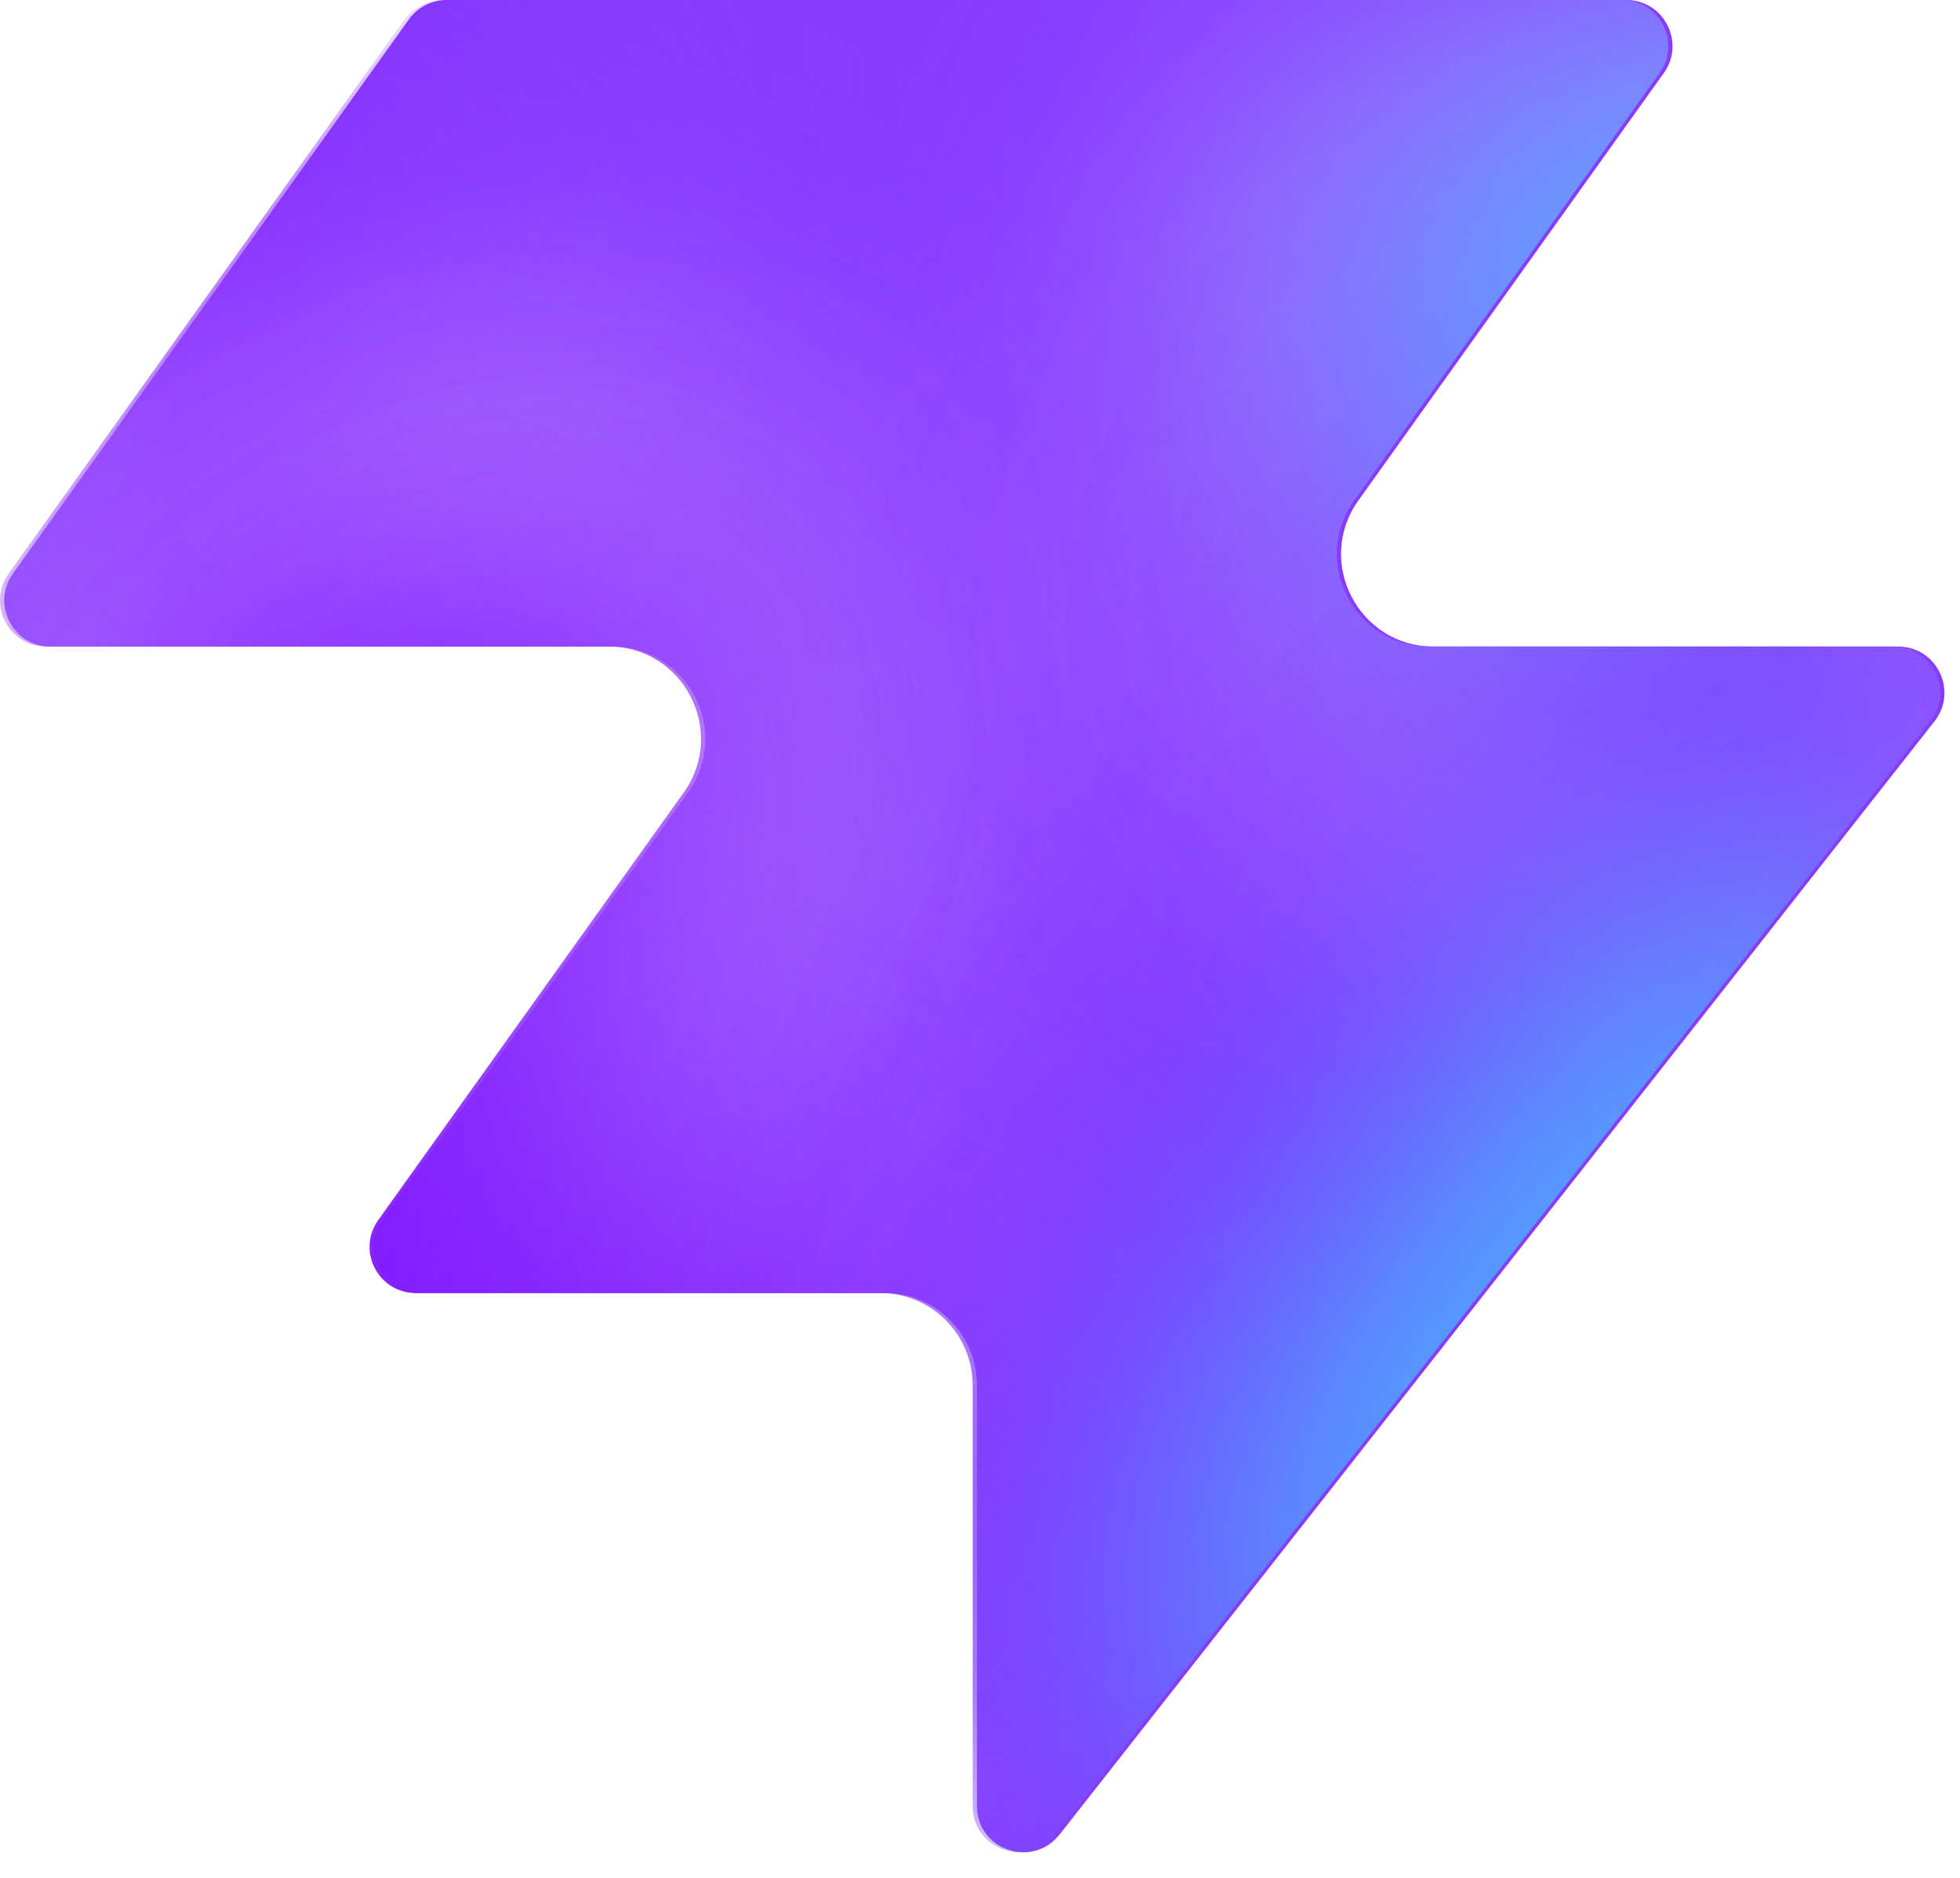
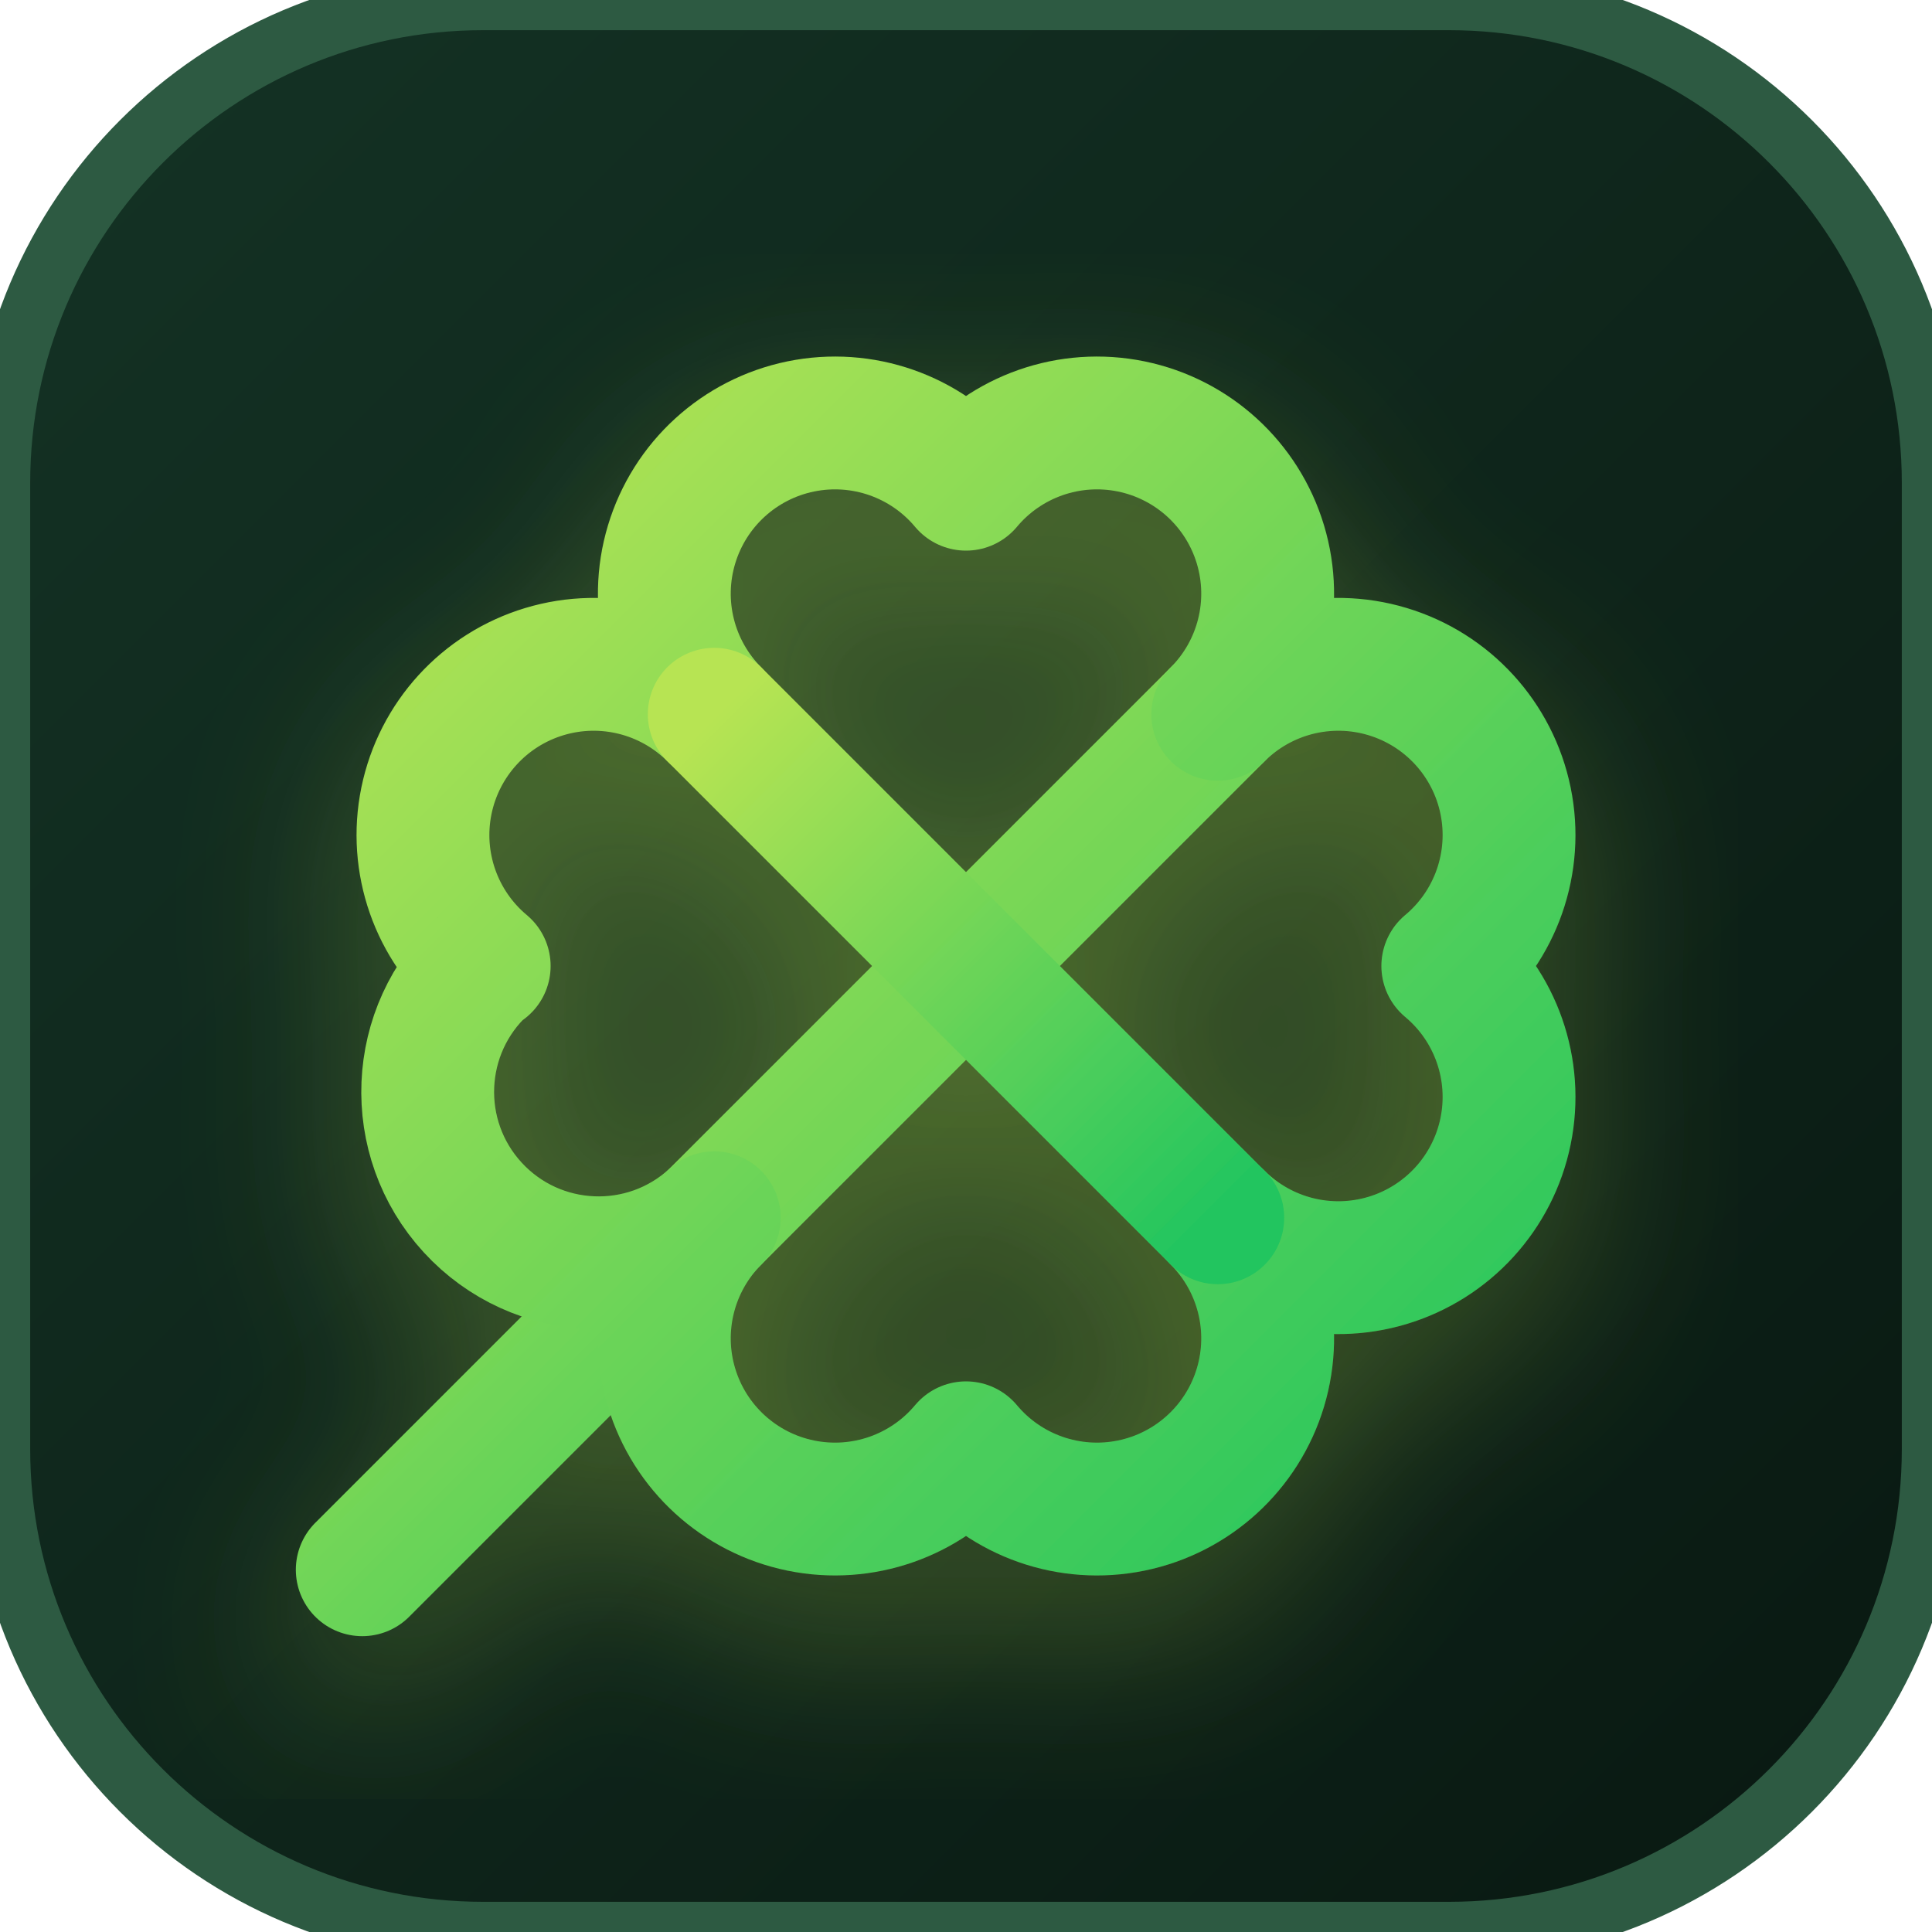
- <svg xmlns="http://www.w3.org/2000/svg" width="48" height="46" fill="none" viewBox="0 0 48 46">
-   <path fill="#863bff" d="M25.946 44.938c-.664.845-2.021.375-2.021-.698V33.937a2.26 2.26 0 0 0-2.262-2.262H10.287c-.92 0-1.456-1.04-.92-1.788l7.48-10.471c1.07-1.497 0-3.578-1.842-3.578H1.237c-.92 0-1.456-1.04-.92-1.788L10.013.474c.214-.297.556-.474.92-.474h28.894c.92 0 1.456 1.04.92 1.788l-7.48 10.471c-1.07 1.498 0 3.579 1.842 3.579h11.377c.943 0 1.473 1.088.89 1.83L25.947 44.94z" style="fill:#863bff;fill:color(display-p3 .525 .23 1);fill-opacity:1" />
-   <mask id="a" width="48" height="46" x="0" y="0" maskUnits="userSpaceOnUse" style="mask-type:alpha">
-     <path fill="#000" d="M25.842 44.938c-.664.844-2.021.375-2.021-.698V33.937a2.26 2.26 0 0 0-2.262-2.262H10.183c-.92 0-1.456-1.04-.92-1.788l7.48-10.471c1.07-1.498 0-3.579-1.842-3.579H1.133c-.92 0-1.456-1.04-.92-1.787L9.91.473c.214-.297.556-.474.92-.474h28.894c.92 0 1.456 1.04.92 1.788l-7.48 10.471c-1.07 1.498 0 3.578 1.842 3.578h11.377c.943 0 1.473 1.088.89 1.832L25.843 44.94z" style="fill:#000;fill-opacity:1" />
-   </mask>
-   <g mask="url(#a)">
-     <g filter="url(#b)">
-       <ellipse cx="5.508" cy="14.704" fill="#ede6ff" rx="5.508" ry="14.704" style="fill:#ede6ff;fill:color(display-p3 .927 .903 1);fill-opacity:1" transform="matrix(.00324 1 1 -.00324 -4.47 31.516)" />
-     </g>
-     <g filter="url(#c)">
-       <ellipse cx="10.399" cy="29.851" fill="#ede6ff" rx="10.399" ry="29.851" style="fill:#ede6ff;fill:color(display-p3 .927 .903 1);fill-opacity:1" transform="matrix(.00324 1 1 -.00324 -39.328 7.883)" />
-     </g>
-     <g filter="url(#d)">
-       <ellipse cx="5.508" cy="30.487" fill="#7e14ff" rx="5.508" ry="30.487" style="fill:#7e14ff;fill:color(display-p3 .492 .077 1);fill-opacity:1" transform="rotate(89.814 -25.913 -14.639)scale(1 -1)" />
-     </g>
-     <g filter="url(#e)">
-       <ellipse cx="5.508" cy="30.599" fill="#7e14ff" rx="5.508" ry="30.599" style="fill:#7e14ff;fill:color(display-p3 .492 .077 1);fill-opacity:1" transform="rotate(89.814 -32.644 -3.334)scale(1 -1)" />
-     </g>
-     <g filter="url(#f)">
-       <ellipse cx="5.508" cy="30.599" fill="#7e14ff" rx="5.508" ry="30.599" style="fill:#7e14ff;fill:color(display-p3 .492 .077 1);fill-opacity:1" transform="matrix(.00324 1 1 -.00324 -34.34 30.47)" />
-     </g>
-     <g filter="url(#g)">
-       <ellipse cx="14.072" cy="22.078" fill="#ede6ff" rx="14.072" ry="22.078" style="fill:#ede6ff;fill:color(display-p3 .927 .903 1);fill-opacity:1" transform="rotate(93.35 24.506 48.493)scale(-1 1)" />
-     </g>
-     <g filter="url(#h)">
-       <ellipse cx="3.47" cy="21.501" fill="#7e14ff" rx="3.47" ry="21.501" style="fill:#7e14ff;fill:color(display-p3 .492 .077 1);fill-opacity:1" transform="rotate(89.009 28.708 47.59)scale(-1 1)" />
-     </g>
-     <g filter="url(#i)">
-       <ellipse cx="3.47" cy="21.501" fill="#7e14ff" rx="3.47" ry="21.501" style="fill:#7e14ff;fill:color(display-p3 .492 .077 1);fill-opacity:1" transform="rotate(89.009 28.708 47.59)scale(-1 1)" />
-     </g>
-     <g filter="url(#j)">
-       <ellipse cx=".387" cy="8.972" fill="#7e14ff" rx="4.407" ry="29.108" style="fill:#7e14ff;fill:color(display-p3 .492 .077 1);fill-opacity:1" transform="rotate(39.51 .387 8.972)" />
-     </g>
-     <g filter="url(#k)">
-       <ellipse cx="47.523" cy="-6.092" fill="#7e14ff" rx="4.407" ry="29.108" style="fill:#7e14ff;fill:color(display-p3 .492 .077 1);fill-opacity:1" transform="rotate(37.892 47.523 -6.092)" />
-     </g>
-     <g filter="url(#l)">
-       <ellipse cx="41.412" cy="6.333" fill="#47bfff" rx="5.971" ry="9.665" style="fill:#47bfff;fill:color(display-p3 .28 .748 1);fill-opacity:1" transform="rotate(37.892 41.412 6.333)" />
-     </g>
-     <g filter="url(#m)">
-       <ellipse cx="-1.879" cy="38.332" fill="#7e14ff" rx="4.407" ry="29.108" style="fill:#7e14ff;fill:color(display-p3 .492 .077 1);fill-opacity:1" transform="rotate(37.892 -1.88 38.332)" />
-     </g>
-     <g filter="url(#n)">
-       <ellipse cx="-1.879" cy="38.332" fill="#7e14ff" rx="4.407" ry="29.108" style="fill:#7e14ff;fill:color(display-p3 .492 .077 1);fill-opacity:1" transform="rotate(37.892 -1.88 38.332)" />
-     </g>
-     <g filter="url(#o)">
-       <ellipse cx="35.651" cy="29.907" fill="#7e14ff" rx="4.407" ry="29.108" style="fill:#7e14ff;fill:color(display-p3 .492 .077 1);fill-opacity:1" transform="rotate(37.892 35.651 29.907)" />
-     </g>
-     <g filter="url(#p)">
-       <ellipse cx="38.418" cy="32.4" fill="#47bfff" rx="5.971" ry="15.297" style="fill:#47bfff;fill:color(display-p3 .28 .748 1);fill-opacity:1" transform="rotate(37.892 38.418 32.4)" />
-     </g>
-   </g>
+ <svg xmlns="http://www.w3.org/2000/svg" viewBox="0 0 48 48" fill="none">
  <defs>
-     <filter id="b" width="60.045" height="41.654" x="-19.77" y="16.149" color-interpolation-filters="sRGB" filterUnits="userSpaceOnUse">
-       <feFlood flood-opacity="0" result="BackgroundImageFix" />
-       <feBlend in="SourceGraphic" in2="BackgroundImageFix" result="shape" />
-       <feGaussianBlur result="effect1_foregroundBlur_2002_17158" stdDeviation="7.659" />
-     </filter>
-     <filter id="c" width="90.34" height="51.437" x="-54.613" y="-7.533" color-interpolation-filters="sRGB" filterUnits="userSpaceOnUse">
-       <feFlood flood-opacity="0" result="BackgroundImageFix" />
-       <feBlend in="SourceGraphic" in2="BackgroundImageFix" result="shape" />
-       <feGaussianBlur result="effect1_foregroundBlur_2002_17158" stdDeviation="7.659" />
-     </filter>
-     <filter id="d" width="79.355" height="29.4" x="-49.64" y="2.03" color-interpolation-filters="sRGB" filterUnits="userSpaceOnUse">
-       <feFlood flood-opacity="0" result="BackgroundImageFix" />
-       <feBlend in="SourceGraphic" in2="BackgroundImageFix" result="shape" />
-       <feGaussianBlur result="effect1_foregroundBlur_2002_17158" stdDeviation="4.596" />
-     </filter>
-     <filter id="e" width="79.579" height="29.4" x="-45.045" y="20.029" color-interpolation-filters="sRGB" filterUnits="userSpaceOnUse">
-       <feFlood flood-opacity="0" result="BackgroundImageFix" />
-       <feBlend in="SourceGraphic" in2="BackgroundImageFix" result="shape" />
-       <feGaussianBlur result="effect1_foregroundBlur_2002_17158" stdDeviation="4.596" />
-     </filter>
-     <filter id="f" width="79.579" height="29.4" x="-43.513" y="21.178" color-interpolation-filters="sRGB" filterUnits="userSpaceOnUse">
-       <feFlood flood-opacity="0" result="BackgroundImageFix" />
-       <feBlend in="SourceGraphic" in2="BackgroundImageFix" result="shape" />
-       <feGaussianBlur result="effect1_foregroundBlur_2002_17158" stdDeviation="4.596" />
-     </filter>
-     <filter id="g" width="74.749" height="58.852" x="15.756" y="-17.901" color-interpolation-filters="sRGB" filterUnits="userSpaceOnUse">
-       <feFlood flood-opacity="0" result="BackgroundImageFix" />
-       <feBlend in="SourceGraphic" in2="BackgroundImageFix" result="shape" />
-       <feGaussianBlur result="effect1_foregroundBlur_2002_17158" stdDeviation="7.659" />
-     </filter>
-     <filter id="h" width="61.377" height="25.362" x="23.548" y="2.284" color-interpolation-filters="sRGB" filterUnits="userSpaceOnUse">
-       <feFlood flood-opacity="0" result="BackgroundImageFix" />
-       <feBlend in="SourceGraphic" in2="BackgroundImageFix" result="shape" />
-       <feGaussianBlur result="effect1_foregroundBlur_2002_17158" stdDeviation="4.596" />
-     </filter>
-     <filter id="i" width="61.377" height="25.362" x="23.548" y="2.284" color-interpolation-filters="sRGB" filterUnits="userSpaceOnUse">
-       <feFlood flood-opacity="0" result="BackgroundImageFix" />
-       <feBlend in="SourceGraphic" in2="BackgroundImageFix" result="shape" />
-       <feGaussianBlur result="effect1_foregroundBlur_2002_17158" stdDeviation="4.596" />
-     </filter>
-     <filter id="j" width="56.045" height="63.649" x="-27.636" y="-22.853" color-interpolation-filters="sRGB" filterUnits="userSpaceOnUse">
-       <feFlood flood-opacity="0" result="BackgroundImageFix" />
-       <feBlend in="SourceGraphic" in2="BackgroundImageFix" result="shape" />
-       <feGaussianBlur result="effect1_foregroundBlur_2002_17158" stdDeviation="4.596" />
-     </filter>
-     <filter id="k" width="54.814" height="64.646" x="20.116" y="-38.415" color-interpolation-filters="sRGB" filterUnits="userSpaceOnUse">
-       <feFlood flood-opacity="0" result="BackgroundImageFix" />
-       <feBlend in="SourceGraphic" in2="BackgroundImageFix" result="shape" />
-       <feGaussianBlur result="effect1_foregroundBlur_2002_17158" stdDeviation="4.596" />
-     </filter>
-     <filter id="l" width="33.541" height="35.313" x="24.641" y="-11.323" color-interpolation-filters="sRGB" filterUnits="userSpaceOnUse">
-       <feFlood flood-opacity="0" result="BackgroundImageFix" />
-       <feBlend in="SourceGraphic" in2="BackgroundImageFix" result="shape" />
-       <feGaussianBlur result="effect1_foregroundBlur_2002_17158" stdDeviation="4.596" />
-     </filter>
-     <filter id="m" width="54.814" height="64.646" x="-29.286" y="6.009" color-interpolation-filters="sRGB" filterUnits="userSpaceOnUse">
-       <feFlood flood-opacity="0" result="BackgroundImageFix" />
-       <feBlend in="SourceGraphic" in2="BackgroundImageFix" result="shape" />
-       <feGaussianBlur result="effect1_foregroundBlur_2002_17158" stdDeviation="4.596" />
-     </filter>
-     <filter id="n" width="54.814" height="64.646" x="-29.286" y="6.009" color-interpolation-filters="sRGB" filterUnits="userSpaceOnUse">
-       <feFlood flood-opacity="0" result="BackgroundImageFix" />
-       <feBlend in="SourceGraphic" in2="BackgroundImageFix" result="shape" />
-       <feGaussianBlur result="effect1_foregroundBlur_2002_17158" stdDeviation="4.596" />
-     </filter>
-     <filter id="o" width="54.814" height="64.646" x="8.244" y="-2.416" color-interpolation-filters="sRGB" filterUnits="userSpaceOnUse">
-       <feFlood flood-opacity="0" result="BackgroundImageFix" />
-       <feBlend in="SourceGraphic" in2="BackgroundImageFix" result="shape" />
-       <feGaussianBlur result="effect1_foregroundBlur_2002_17158" stdDeviation="4.596" />
-     </filter>
-     <filter id="p" width="39.409" height="43.623" x="18.713" y="10.588" color-interpolation-filters="sRGB" filterUnits="userSpaceOnUse">
-       <feFlood flood-opacity="0" result="BackgroundImageFix" />
-       <feBlend in="SourceGraphic" in2="BackgroundImageFix" result="shape" />
-       <feGaussianBlur result="effect1_foregroundBlur_2002_17158" stdDeviation="4.596" />
+     <linearGradient id="finrodGrad" x1="0%" y1="0%" x2="100%" y2="100%">
+       <stop offset="0%" stop-color="#b7e452" />
+       <stop offset="100%" stop-color="#22c55e" />
+     </linearGradient>
+     <linearGradient id="finrodBg" x1="0%" y1="0%" x2="100%" y2="100%">
+       <stop offset="0%" stop-color="#143325" />
+       <stop offset="100%" stop-color="#091811" />
+     </linearGradient>
+     <filter id="finrodGlow" x="-20%" y="-20%" width="140%" height="140%">
+       <feDropShadow dx="0" dy="1" stdDeviation="1.5" flood-color="#b7e452" flood-opacity="0.3" />
    </filter>
  </defs>
+   <rect width="48" height="48" rx="12" fill="url(#finrodBg)" stroke="#2d5a42" stroke-width="1.5" />
+   <g transform="translate(6, 6) scale(1.5)" filter="url(#finrodGlow)">
+     <path d="M16.17 7.83 2 22" stroke="url(#finrodGrad)" stroke-width="2.2" stroke-linecap="round" stroke-linejoin="round" />
+     <path d="M4.02 12a2.827 2.827 0 1 1 3.81-4.17A2.827 2.827 0 1 1 12 4.02a2.827 2.827 0 1 1 4.17 3.81A2.827 2.827 0 1 1 19.98 12a2.827 2.827 0 1 1-3.81 4.17A2.827 2.827 0 1 1 12 19.98a2.827 2.827 0 1 1-4.17-3.81A1 1 0 1 1 4 12" stroke="url(#finrodGrad)" stroke-width="2.2" stroke-linecap="round" stroke-linejoin="round" fill="rgba(183, 228, 82, 0.15)" />
+     <path d="m7.83 7.83 8.34 8.34" stroke="url(#finrodGrad)" stroke-width="2.2" stroke-linecap="round" stroke-linejoin="round" />
+   </g>
</svg>
